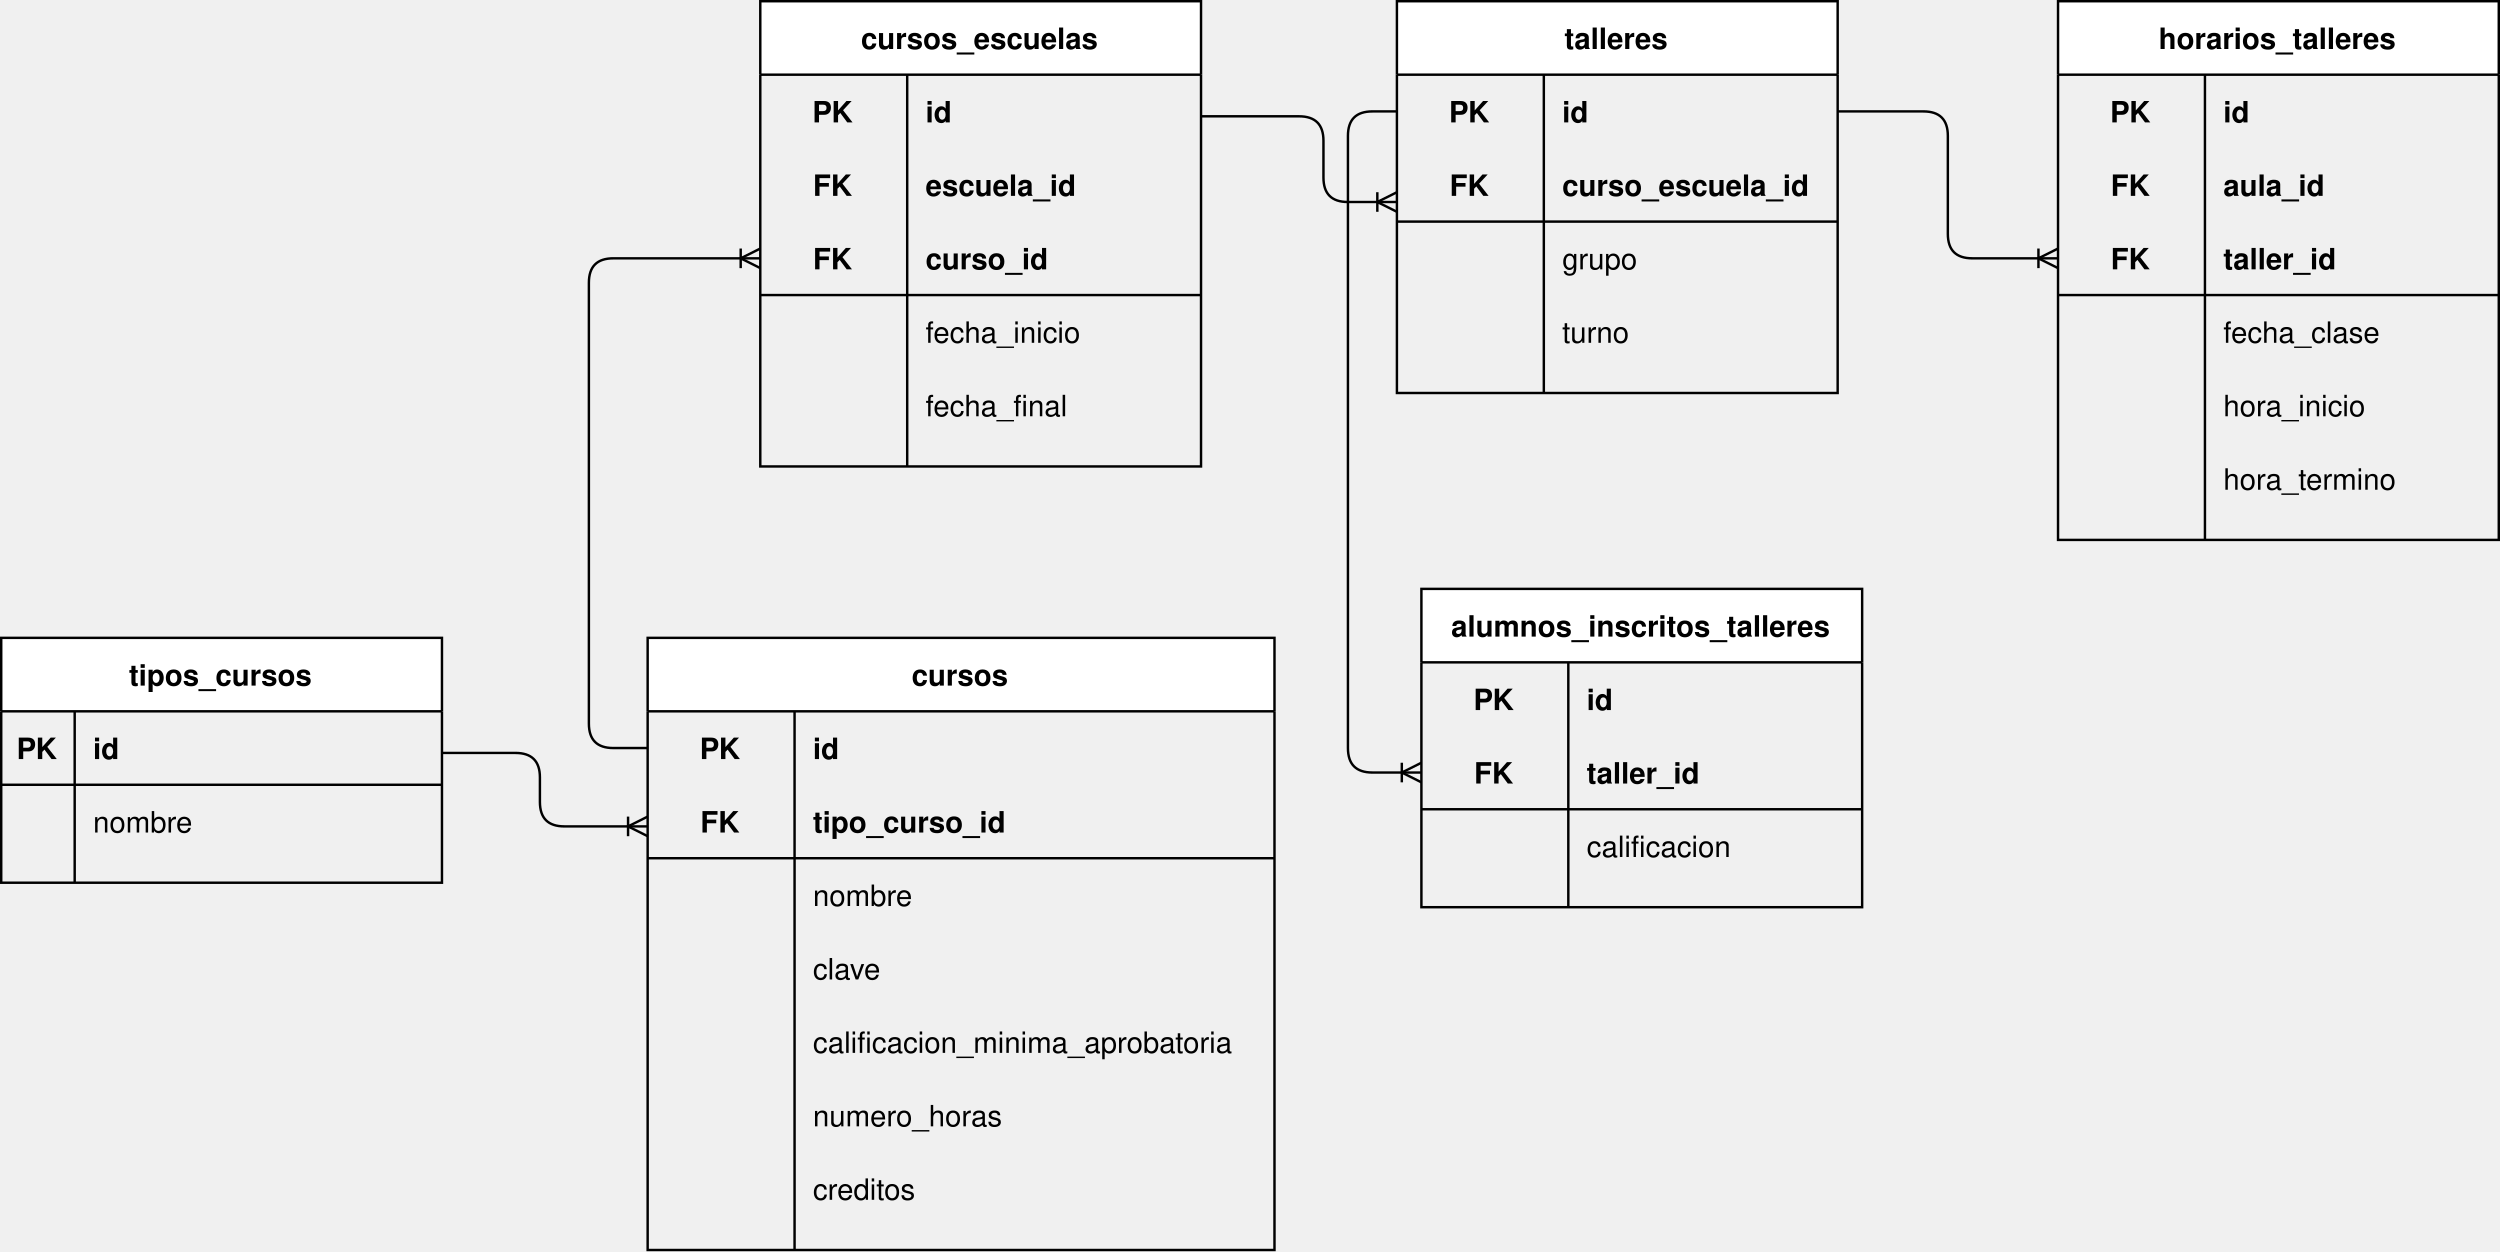
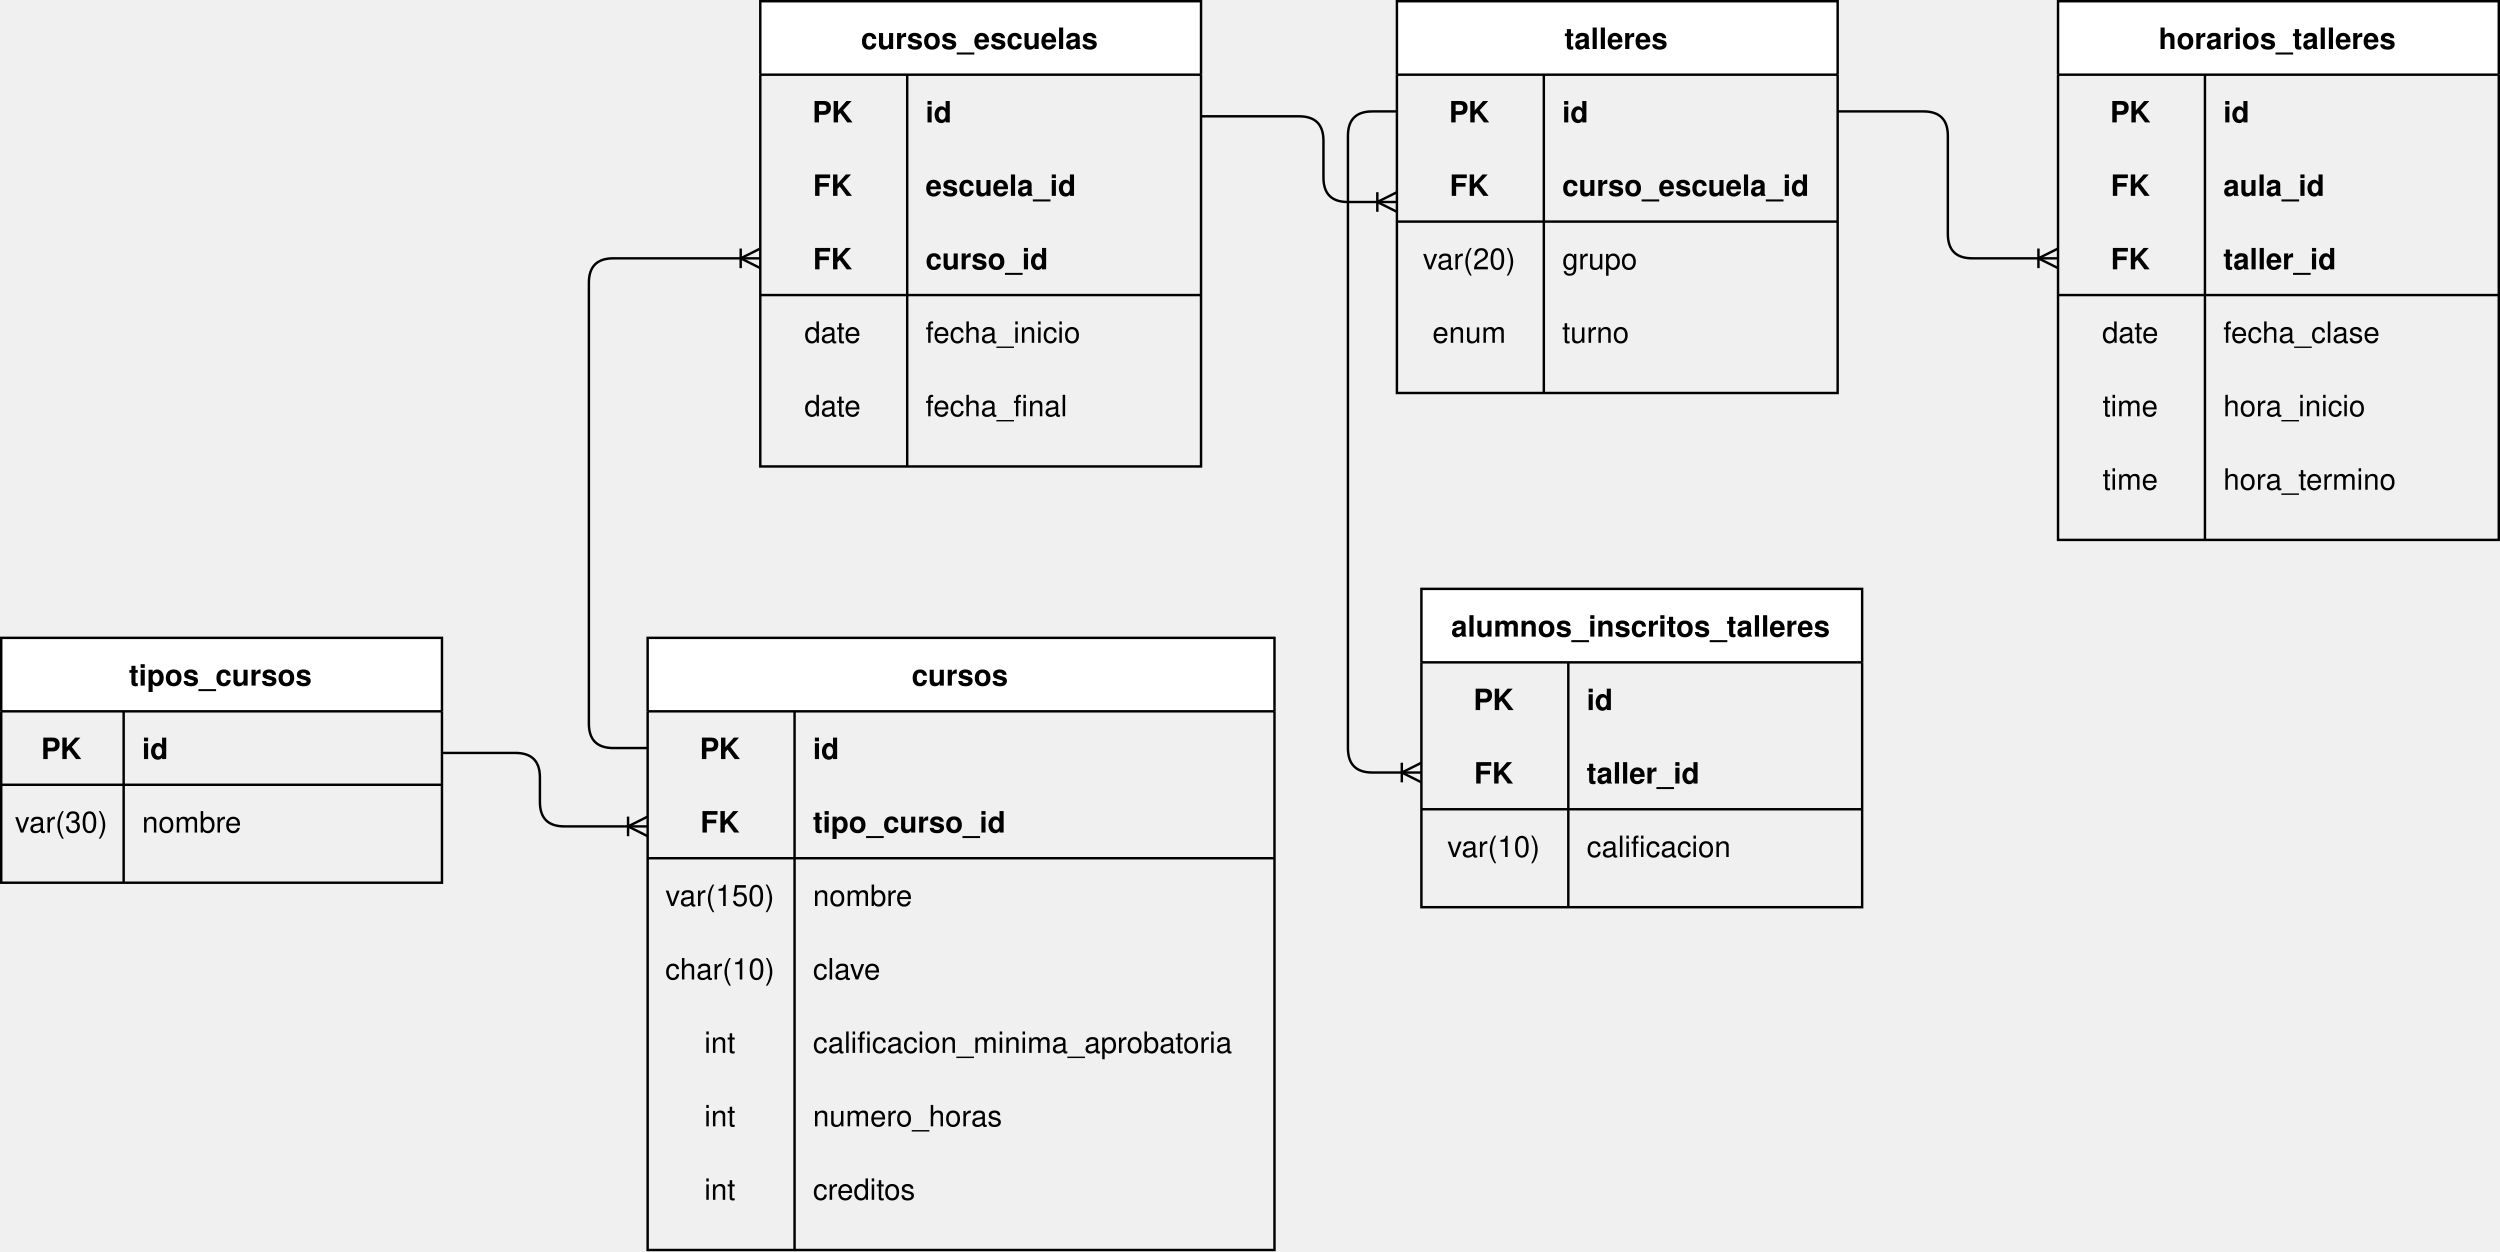
- <svg xmlns="http://www.w3.org/2000/svg" version="1.1" width="1021px" height="511px" viewBox="-0.5 -0.5 1021 511" content="&lt;mxfile&gt;&lt;diagram id=&quot;j73zbafiXjmwO4SRrhUG&quot; name=&quot;Página-1&quot;&gt;7V3Rjps4FP2aeWwVIEB43JlOu9JOpaqttLtPkQecBIngyDgzyX792gEDwWSKJwQbF2k0CsY45p7L4frcS7hzHraHLxjsNl9RBJM7exYd7pxPd7YdzC36nzUc8wYrmM/yljWOo6KtavgR/weLRt5tH0cwO+tIEEpIvDtvDFGawpCctQGM0et5txVKzr91B9ZQaPgRgkRs/TuOyCZvXdh+1f4njNcb/s2WF+R7toB3Ls4k24AIvdaanMc75wEjRPJP28MDTJjxuF3y4z5f2FtODMOUdDrAzY94Acm+ODlqRZQtwz3OUFZMkhz5mdP57thHAp5Z031GACYFQM6MNlCTExCnENMG67SdJGCXxafuecsmTqIncER7wgfiW/er+ACj7zk+rC+F6okOxjbZ4Cs6+I9iMmw3SOJ1Sj+H9GzZN95jmNG5PIGMFD1EexQmeoGYwEOtqbDPF4i2kOAj7VLs9QqoCmddFJuvFfAWb9vUQZ8VjaBwtnU5coUH/VBAcgEeT4DnIiT0JEkMku/U4UG6PqFzbnxmwQij3U+A15AUDTsUM9s9vlADlWaOk+QBJYhhmKKUjUTQrtiZwBU/9hkRgrYcquLUy0FPp+3e0z9qiIfZR/fOpdN9oNtWtU3/WHdMHlCaEUw9h40BKYCvkIHYBqDbGcECMqcjZE4fiPkCYt/+ksPsxFmgwkwajlkDjuZlg6jpVsmJdjZxFMG03c5eZzvXDOvcyq4Lwa50l1q7cvrJ+95nOxDG6fopP9JrGN69heEPlx3cvRUQwSgoqYmVZpTkDUhJPNZ4N2K9Xzgwivl4EnwUdDbyAHxUxhGVUVO0fcZQd07q3dgKOGguGn+KV0sg7PmvAlbb9URgbLcPZOzp7tBEcN4dwssBaytkvVxLjikBa+l7UjcI71YcNf9tAlYJwzfW1PWbRXArBxclDh0padA1tDwltSB2O0oSVY/PI6Wk7guDIShJ1CaY2JdrfUtj2ak7BirYSdQ1dGQnzQOmYEh2ulYA0WM5XTqeFtTkihqFSctpCWMr4CBPXAJMHCTNQZY9IAl54upijCRUep4WJOSJK4UwAS+GcJCErRVwkCtKehMHyXOQOyAHuddqfXpwkNvdykMEQuK9OKQEsIpDetWjdLmN03gLlmCH0TMgCMfADHaSQEFFhHRtCm1ip7tahnOQCOnaG4oe7FR6nhbs5ImUn+63EKPlBmFwOf02KiqSMLkKKhpHSZjmVFSWkg5CRaLuOkoqeldB2M2oSBROQ8zO640qgHHRkHQZ2KA01EEFhdEacr2eXs8btEYpSB6r1lzRz6sxLHpi9xuyTQqfhGn0ByvVppuP3ykMP9FXkB7ZjkNM/uGd6Od/mdk/usXWpwN3cbZx5BspPb1/6hu1o9hmddhpix8nolIwDTu1rldAWQncWh6MYQJI/ALPhm9DpviOb4xIK8xtXjpfqlD++RAZ2uMQFkdV+AoDNctGLLcxEDndI4SBKEjgWOtWEP3lCS/aJ3xpXkJ/96w//ZDPoPLaEoVOjuyLoX1eS7SEWbin4ExFRcw7/HMUPrTF8u118EEPbONP6pCAod89TFVQB++LK4WRlhX5WulDvqgPmZq4lzD8GwGQfSMgFlPSrAdKGrIOfiHmzEZaVrTQKm22ENNmRehkbE2RBAAKqMm/NjlsYMWjPDW11BTdLloSL6GRUlPpe1pQky+KpWYXO0qYXwUxXSuETjFTHZ5BmOna+lQ9tOvS8/SgJVE8XcFwQ+OlNA5jpDs19W5yFcu3KaPfBxW11Bvdbv1mRkZ/0d3KQyzeRJ0up6JVnILEDCaSsLgKJlKeSePpMiWZtDw/lTfxBwkJ59FaRKtNxm3OHeHYGFc24+bajQN7yrA5s8YEbffNeTT7f/DP+l+dYQvEWy0BSQIxnFJrjGuchvm7p9a8HugnmFJrAoaBdCA0ZGotEG/ZI02tBVql1oLfJ7UmYXgFEVEw6dc9UNKQqbXAGP060Eq/Di7p16Yn2CRgUEFQk47dA0ENmWALzJCxA61k7EBULtZ4vzNEv5awtQIKKlWHiYOu4aBBc2nWzAwFu/I9LWjImokLYrLHqSE8JGNtJUTU4YG06UmQcyhvoUu7PBdX6oiOcz5GV2FaUCR59NSzUO01hWc+44sTax5QTKwvpdqaiYE9/bRNUbaM0yzE7Omy5SRe1xBpPH7UVXSw+qGe6cfTWm4X3eNWFe9HmImLhpGq15X76REGWeKKwFR5SMb0KmIiaxxJtWHf2yJPTENK2JYlriJGqmFX7qcJMYmJtTyGMla+lkFACT9NAnYf/DSkgm21vAFJ8cXzPvHI0krDtlreZ1T/wTXd+al/o6vgoy6vKPpNaiB5aUa9BrK8nWgjNnmNIshFwwu6Sk1+Y5wPN6qJ9KzG91jO20WRzQMa/a+XmlpeIMV+Qw3Hk8J0xkOBIBJ2LY+0m770PmoSlwVTqCQBowqNyTbmnUaV++kRLdliaZ6xazgJ06uImZxxVEnqTkyDakyOMXWSlfvpQUyOmIUGe4MLJGXsr2RFN711rQ92GlRhso1571rlfnqwk93y5jXDFXAJBJTw01Q60Ac/DVs/aXd4VHoMEritV+EAH0T4DYAwAZkhbz+SsbmS1dw4Kga056Mhf5DEcq7VBjXhI6e7nQfhI1G+Y9K4Ub+OJGNzJXw0VQj0wkddkxX9gGZIiYCjV4mAI4adJz6i3ruNjXnMRMLoKghp3kHuNvgxk1+WCPD1tjYlAn4jg+43vKBricCimbpvutOFEoFfJ+XpJkaI1LtjsNt8RRFkPf4H&lt;/diagram&gt;&lt;/mxfile&gt;">
+ <svg xmlns="http://www.w3.org/2000/svg" version="1.1" width="1021px" height="511px" viewBox="-0.5 -0.5 1021 511" content="&lt;mxfile&gt;&lt;diagram id=&quot;j73zbafiXjmwO4SRrhUG&quot; name=&quot;Página-1&quot;&gt;7V1Rj5s4EP41K909tAqwkPB4u932pNtKVXvS9Z4iLzgJEsGRcbbJ/fqzAwbCkC3eJdhQpJU2OMYx8w0f428GuHHut4dPFO02n0mI4xt7Fh5unA83tm05M5v/Ey3HvMW/nWUtaxqFeVvZ8C36D+eNsts+CnF61pERErNod94YkCTBATtrQ5SSH+fdViQ+/9UdWmPQ8C1AMWz9JwrZJmtd2POy/U8crTfyly3Pz77ZItk5P5J0g0Lyo9LkPNw495QQln3aHu5xLKwn7ZLt9/HCt8XEKE5Yqx3cbI9nFO/zg+NWJOky2NOUpPkk2VEeOZ/vTnxk6Ek03aUMUZYD5Mx4Azc5Q1GCKW+wTttxjHZpdOqetWyiOHxER7JnciC5dbeKDjj8muEj+nKoHvlgYlMMvuKDf8snI75GcbRO+OeAH634xTuKUz6XR5SyvAe0R26iZ0wZPlSacvt8wmSLGT3yLvm3Xg5V7qyLfPNHCbwl2zZV0Gd5I8qdbV2MXOLBP+SQXIDHA/BchIQfJItQ/JU7PErWJ3TOjS8sGFKy+xvRNWZ5w45EwnYPz9xAhZmjOL4nMREYJiQRIzGyy7+M8Uru+0QYI1sJVX7oxaCnw3bv+B83xP3svXvj8une822r3OZ/ojtl9yRJGeWeI8bAHMAfWIDYBKDbGsEcMqclZE4XiM0BYl/+UsPsxFmoxEwZjlkNjvppQ7jpVvGJdjZRGOKk2c5eaztXDOtey64LYFf+lV67SvrJ+t6lOxREyfox29OrGd69huEP50avOrhzLSD8QVBSHSvDKMnrkZJkrFFB7BnR35zZ75rPHxxGcjwFWvJb27oHWirCidK2Cdk+UWw6NXVubA1UdAuNP4WtEgjHvv1Z3Gq7HgSmQPBNyNjTRaKO4G17CC/HrY2QdXIuOWOJWwvfU7pAeNfiqNtfJm5VMHxtaV29WPjXcnCodJhISb0updUpqQGx61ESFD8+DpSS2q8P+qAkKFEIzS+T/JajZaf2GOhgJyhvmMhOhgdMfp/sBHUQsaq23GEuqwsHNIKiXChZjGlZrWBsDVzkwaXAxEXKXGTZPZKRB1cZwUaw0TDJqPBAI8jIgyuHIEbPI+EiBVtr4CIXSnwTF6lzUYMqezUucqH2Jw5qgDTktjd0HzERvCwHnANWUcBPfJIst1ESbdES7Sh5QozQCI2DoBRQ0BEswUh1Iih1gmqbnegEMnhNGShBFc5nBEF5kPiT/RZTstwQii4n5QbFRgom18FGw6gXM5yNijrTXtgIqrFDZaNXFYxdjY2gohpQcVwvlAcMi4mUy8R6ZaIWZWI4XGMp5PNTekPWJEHxQ9maSf1ZmYbFD+xuw7Zx7pM4Cf8Qpdx88+Erh+Fv8hklR/HFIWLfZSf++V9h9vduvvXhIF1cbBzlRsIP73t1o7KX2Cx3O23J/SAqOdmIQ2t7BhSVwo3lwxTHiEXP+Gz4JmTy3/hCTvQhMbdlaX0hS83Ph0jJngY436vEFwxUryex3NpA7HSZAANxkNCx0i3n+ssTXjRP+NK8QH/3rD//kM2g9NoChVaOPIcBflZktMRpsOfgTNVGwjvm5yi8a4rom+vk/Q7YZj7JRADDeftIVUOd/BwuFgZabzQ3SiWaQ5VorBl9BcO/EADZVwJiMWXROqCkPuvkFzCJNtB6o4VR+bMFzJ/lodNoi40UANBATXPo6CZSU6+lkOrU1FBsdL1oCZ5CA6WmwveMoKY51EvHXQWpYH4dxAS1UBOJyfCYqany6HrMBGXWEDHdtTGv0q8L7zODmqCAusLBhsdMSRRExHR66tzkOpZwU26/CzpquiX0ams4KAQOlY4W7S3dxyIO6nUZHa2iBMXjYCMFi+tgI+0ZNZk205JRy/JUWZO805BJLq1EtsZk3m6lIxxr46pm3ly7tmNHmTZnVpug7b44j3r/d/Oz/m/OtPnwcstQHGOKpxSb4BqnZv72KTavA/rxpxQbwNBXDob6TLH58JI90BSbb1SKzf91UmwKhtcQEfmTjt0BJfWZYvNHo2P7RunY/iUde+yJNgUYdBDUpGd3QFB9Jtp8KGeLu/rtYd5H6xulaPtQwFjT/W4kUraCrTUwUSE+TFT0FirqNbVmzeCSGyf77RCZqPQ/I6jIko+gr2pNe5qMhItUrK2FjFrcpjbdHHIO5TUkalem5gpJ0XHOx2irUQNxUgZSHWvWXl2DljO+OLH6DvnEuhKtrRmM8fmnbULSZZSkARU3nC0nHbuCSO2OpLb6g9UN9UwPWmu4XLSPXXW8UmEGFw4DFbJL9zMjDLLgqmCsSpGK6XXERNYw8mv9vupFnZj6VLMtC64iBipnl+5nCDHBHFsWQ41WyVZBQAs/TVp2F/zUp5htNbw06Xm4T4UsXdAQjoJhafWBbKbTVPdG10FLDS83Aob/RaoiZbFGtSqyuKoYozl5tbLIRc0L2ipO89o4765UJelZtd+xnJfLJOs71Pq/XXFqeOeUeMAajSah6YyHfKAVti2YtOu+9DpqgquDKWJSgFGH1GSP5jVIpfuZES3ZsFhvtEs5BdPriJmcYdRNmk5MvUpNzmgqJ0v3M4OYHJiMRvsRl0yq2F/Lim56UVsX7NSr0GSP5lVtpfuZwU52w8vaRi6EKyCghZ+mCoIu+KnfUkobarVDfS5A6YBmMJQcBDwZIIhRqtvCXangCjbXsqIbRvGA8ZzU56NKLAfqgyza6j5jXsdJTntb98JJUMYTEvmonp2kYnMtnDQVDHTCSW2TFt2ABoPb4XKSWeUCDgxBT5zEPXgbjebOEwWj6yCl2xbS94jvPPlpuYBcextTLjCvZdPnNS9oWy6wqKfx6+50oVzg5wl6vkkJYdXuFO02n0mIRY//AQ==&lt;/diagram&gt;&lt;/mxfile&gt;">
  <defs>
-     <clipPath id="mx-clip-0-290-30-30-0">
-       <rect x="0" y="290" width="30" height="30" />
-     </clipPath>
-     <clipPath id="mx-clip-36-290-144-30-0">
-       <rect x="36" y="290" width="144" height="30" />
-     </clipPath>
-     <clipPath id="mx-clip-36-320-144-30-0">
-       <rect x="36" y="320" width="144" height="30" />
+     <clipPath id="mx-clip-0-290-50-30-0">
+       <rect x="0" y="290" width="50" height="30" />
+     </clipPath>
+     <clipPath id="mx-clip-56-290-124-30-0">
+       <rect x="56" y="290" width="124" height="30" />
+     </clipPath>
+     <clipPath id="mx-clip-0-320-50-30-0">
+       <rect x="0" y="320" width="50" height="30" />
+     </clipPath>
+     <clipPath id="mx-clip-56-320-124-30-0">
+       <rect x="56" y="320" width="124" height="30" />
    </clipPath>
    <clipPath id="mx-clip-264-290-60-30-0">
      <rect x="264" y="290" width="60" height="30" />
    </clipPath>
    <clipPath id="mx-clip-330-290-190-30-0">
      <rect x="330" y="290" width="190" height="30" />
    </clipPath>
    <clipPath id="mx-clip-264-320-60-30-0">
      <rect x="264" y="320" width="60" height="30" />
    </clipPath>
    <clipPath id="mx-clip-330-320-190-30-0">
      <rect x="330" y="320" width="190" height="30" />
    </clipPath>
+     <clipPath id="mx-clip-264-350-60-30-0">
+       <rect x="264" y="350" width="60" height="30" />
+     </clipPath>
    <clipPath id="mx-clip-330-350-190-30-0">
      <rect x="330" y="350" width="190" height="30" />
    </clipPath>
+     <clipPath id="mx-clip-264-380-60-30-0">
+       <rect x="264" y="380" width="60" height="30" />
+     </clipPath>
    <clipPath id="mx-clip-330-380-190-30-0">
      <rect x="330" y="380" width="190" height="30" />
    </clipPath>
+     <clipPath id="mx-clip-264-410-60-30-0">
+       <rect x="264" y="410" width="60" height="30" />
+     </clipPath>
    <clipPath id="mx-clip-330-410-190-30-0">
      <rect x="330" y="410" width="190" height="30" />
    </clipPath>
+     <clipPath id="mx-clip-264-440-60-30-0">
+       <rect x="264" y="440" width="60" height="30" />
+     </clipPath>
    <clipPath id="mx-clip-330-440-190-30-0">
      <rect x="330" y="440" width="190" height="30" />
    </clipPath>
+     <clipPath id="mx-clip-264-470-60-30-0">
+       <rect x="264" y="470" width="60" height="30" />
+     </clipPath>
    <clipPath id="mx-clip-330-470-190-30-0">
      <rect x="330" y="470" width="190" height="30" />
    </clipPath>
    <clipPath id="mx-clip-310-30-60-30-0">
      <rect x="310" y="30" width="60" height="30" />
    </clipPath>
    <clipPath id="mx-clip-376-30-114-30-0">
      <rect x="376" y="30" width="114" height="30" />
    </clipPath>
    <clipPath id="mx-clip-310-60-60-30-0">
      <rect x="310" y="60" width="60" height="30" />
    </clipPath>
    <clipPath id="mx-clip-376-60-114-30-0">
      <rect x="376" y="60" width="114" height="30" />
    </clipPath>
    <clipPath id="mx-clip-310-90-60-30-0">
      <rect x="310" y="90" width="60" height="30" />
    </clipPath>
    <clipPath id="mx-clip-376-90-114-30-0">
      <rect x="376" y="90" width="114" height="30" />
    </clipPath>
+     <clipPath id="mx-clip-310-120-60-30-0">
+       <rect x="310" y="120" width="60" height="30" />
+     </clipPath>
    <clipPath id="mx-clip-376-120-114-30-0">
      <rect x="376" y="120" width="114" height="30" />
    </clipPath>
+     <clipPath id="mx-clip-310-150-60-30-0">
+       <rect x="310" y="150" width="60" height="30" />
+     </clipPath>
    <clipPath id="mx-clip-376-150-114-30-0">
      <rect x="376" y="150" width="114" height="30" />
    </clipPath>
    <clipPath id="mx-clip-570-30-60-30-0">
      <rect x="570" y="30" width="60" height="30" />
    </clipPath>
    <clipPath id="mx-clip-636-30-114-30-0">
      <rect x="636" y="30" width="114" height="30" />
    </clipPath>
    <clipPath id="mx-clip-570-60-60-30-0">
      <rect x="570" y="60" width="60" height="30" />
    </clipPath>
    <clipPath id="mx-clip-636-60-114-30-0">
      <rect x="636" y="60" width="114" height="30" />
    </clipPath>
+     <clipPath id="mx-clip-570-90-60-30-0">
+       <rect x="570" y="90" width="60" height="30" />
+     </clipPath>
    <clipPath id="mx-clip-636-90-114-30-0">
      <rect x="636" y="90" width="114" height="30" />
    </clipPath>
+     <clipPath id="mx-clip-570-120-60-30-0">
+       <rect x="570" y="120" width="60" height="30" />
+     </clipPath>
    <clipPath id="mx-clip-636-120-114-30-0">
      <rect x="636" y="120" width="114" height="30" />
    </clipPath>
    <clipPath id="mx-clip-580-270-60-30-0">
      <rect x="580" y="270" width="60" height="30" />
    </clipPath>
    <clipPath id="mx-clip-646-270-114-30-0">
      <rect x="646" y="270" width="114" height="30" />
    </clipPath>
    <clipPath id="mx-clip-580-300-60-30-0">
      <rect x="580" y="300" width="60" height="30" />
    </clipPath>
    <clipPath id="mx-clip-646-300-114-30-0">
      <rect x="646" y="300" width="114" height="30" />
    </clipPath>
+     <clipPath id="mx-clip-580-330-60-30-0">
+       <rect x="580" y="330" width="60" height="30" />
+     </clipPath>
    <clipPath id="mx-clip-646-330-114-30-0">
      <rect x="646" y="330" width="114" height="30" />
    </clipPath>
    <clipPath id="mx-clip-840-30-60-30-0">
      <rect x="840" y="30" width="60" height="30" />
    </clipPath>
    <clipPath id="mx-clip-906-30-114-30-0">
      <rect x="906" y="30" width="114" height="30" />
    </clipPath>
    <clipPath id="mx-clip-840-60-60-30-0">
      <rect x="840" y="60" width="60" height="30" />
    </clipPath>
    <clipPath id="mx-clip-906-60-114-30-0">
      <rect x="906" y="60" width="114" height="30" />
    </clipPath>
    <clipPath id="mx-clip-840-90-60-30-0">
      <rect x="840" y="90" width="60" height="30" />
    </clipPath>
    <clipPath id="mx-clip-906-90-114-30-0">
      <rect x="906" y="90" width="114" height="30" />
    </clipPath>
+     <clipPath id="mx-clip-840-120-60-30-0">
+       <rect x="840" y="120" width="60" height="30" />
+     </clipPath>
    <clipPath id="mx-clip-906-120-114-30-0">
      <rect x="906" y="120" width="114" height="30" />
    </clipPath>
+     <clipPath id="mx-clip-840-150-60-30-0">
+       <rect x="840" y="150" width="60" height="30" />
+     </clipPath>
    <clipPath id="mx-clip-906-150-114-30-0">
      <rect x="906" y="150" width="114" height="30" />
+     </clipPath>
+     <clipPath id="mx-clip-840-180-60-30-0">
+       <rect x="840" y="180" width="60" height="30" />
    </clipPath>
    <clipPath id="mx-clip-906-180-114-30-0">
      <rect x="906" y="180" width="114" height="30" />
    </clipPath>
  </defs>
  <g>
    <path d="M 0 290 L 0 260 L 180 260 L 180 290" fill="#ffffff" stroke="#000000" stroke-miterlimit="10" pointer-events="all" />
    <path d="M 0 290 L 0 360 L 180 360 L 180 290" fill="none" stroke="#000000" stroke-miterlimit="10" pointer-events="none" />
    <path d="M 0 290 L 180 290" fill="none" stroke="#000000" stroke-miterlimit="10" pointer-events="none" />
-     <path d="M 30 290 L 30 360" fill="none" stroke="#000000" stroke-miterlimit="10" pointer-events="none" />
+     <path d="M 50 290 L 50 360" fill="none" stroke="#000000" stroke-miterlimit="10" pointer-events="none" />
    <g fill="#000000" font-family="Helvetica" font-weight="bold" pointer-events="none" text-anchor="middle" font-size="12px">
      <text x="89.5" y="279.5">tipos_cursos</text>
    </g>
    <path d="M 0 290 M 180 290 M 180 320 L 0 320" fill="none" stroke="#000000" stroke-miterlimit="10" pointer-events="none" />
-     <path d="M 0 290 M 30 290 M 30 320 M 0 320" fill="none" stroke="#000000" stroke-miterlimit="10" pointer-events="none" />
-     <g fill="#000000" font-family="Helvetica" font-weight="bold" pointer-events="none" clip-path="url(#mx-clip-0-290-30-30-0)" text-anchor="middle" font-size="12px">
-       <text x="14.5" y="309.5">PK</text>
-     </g>
-     <path d="M 30 290 M 180 290 M 180 320 M 30 320" fill="none" stroke="#000000" stroke-miterlimit="10" pointer-events="none" />
-     <g fill="#000000" font-family="Helvetica" font-weight="bold" text-decoration="underline" pointer-events="none" clip-path="url(#mx-clip-36-290-144-30-0)" font-size="12px">
-       <text x="37.5" y="309.5">id</text>
+     <path d="M 0 290 M 50 290 M 50 320 M 0 320" fill="none" stroke="#000000" stroke-miterlimit="10" pointer-events="none" />
+     <g fill="#000000" font-family="Helvetica" font-weight="bold" pointer-events="none" clip-path="url(#mx-clip-0-290-50-30-0)" text-anchor="middle" font-size="12px">
+       <text x="24.5" y="309.5">PK</text>
+     </g>
+     <path d="M 50 290 M 180 290 M 180 320 M 50 320" fill="none" stroke="#000000" stroke-miterlimit="10" pointer-events="none" />
+     <g fill="#000000" font-family="Helvetica" font-weight="bold" text-decoration="underline" pointer-events="none" clip-path="url(#mx-clip-56-290-124-30-0)" font-size="12px">
+       <text x="57.5" y="309.5">id</text>
    </g>
    <path d="M 0 320 M 180 320 M 180 350 M 0 350" fill="none" stroke="#000000" stroke-miterlimit="10" pointer-events="none" />
-     <path d="M 0 320 M 30 320 M 30 350 M 0 350" fill="none" stroke="#000000" stroke-miterlimit="10" pointer-events="none" />
-     <path d="M 30 320 M 180 320 M 180 350 M 30 350" fill="none" stroke="#000000" stroke-miterlimit="10" pointer-events="none" />
-     <g fill="#000000" font-family="Helvetica" pointer-events="none" clip-path="url(#mx-clip-36-320-144-30-0)" font-size="12px">
-       <text x="37.5" y="339.5">nombre</text>
+     <path d="M 0 320 M 50 320 M 50 350 M 0 350" fill="none" stroke="#000000" stroke-miterlimit="10" pointer-events="none" />
+     <g fill="#000000" font-family="Helvetica" pointer-events="none" clip-path="url(#mx-clip-0-320-50-30-0)" text-anchor="middle" font-size="12px">
+       <text x="24.5" y="339.5">var(30)</text>
+     </g>
+     <path d="M 50 320 M 180 320 M 180 350 M 50 350" fill="none" stroke="#000000" stroke-miterlimit="10" pointer-events="none" />
+     <g fill="#000000" font-family="Helvetica" pointer-events="none" clip-path="url(#mx-clip-56-320-124-30-0)" font-size="12px">
+       <text x="57.5" y="339.5">nombre</text>
    </g>
    <path d="M 264 290 L 264 260 L 520 260 L 520 290" fill="#ffffff" stroke="#000000" stroke-miterlimit="10" pointer-events="none" />
    <path d="M 264 290 L 264 510 L 520 510 L 520 290" fill="none" stroke="#000000" stroke-miterlimit="10" pointer-events="none" />
    <path d="M 264 290 L 520 290" fill="none" stroke="#000000" stroke-miterlimit="10" pointer-events="none" />
    <path d="M 324 290 L 324 510" fill="none" stroke="#000000" stroke-miterlimit="10" pointer-events="none" />
    <g fill="#000000" font-family="Helvetica" font-weight="bold" pointer-events="none" text-anchor="middle" font-size="12px">
      <text x="391.5" y="279.5">cursos</text>
    </g>
    <path d="M 264 290 M 520 290 M 520 320 M 264 320" fill="none" stroke="#000000" stroke-miterlimit="10" pointer-events="none" />
    <path d="M 264 290 M 324 290 M 324 320 M 264 320" fill="none" stroke="#000000" stroke-miterlimit="10" pointer-events="none" />
    <g fill="#000000" font-family="Helvetica" font-weight="bold" pointer-events="none" clip-path="url(#mx-clip-264-290-60-30-0)" text-anchor="middle" font-size="12px">
      <text x="293.5" y="309.5">PK</text>
    </g>
    <path d="M 324 290 M 520 290 M 520 320 M 324 320" fill="none" stroke="#000000" stroke-miterlimit="10" pointer-events="none" />
    <g fill="#000000" font-family="Helvetica" font-weight="bold" text-decoration="underline" pointer-events="none" clip-path="url(#mx-clip-330-290-190-30-0)" font-size="12px">
      <text x="331.5" y="309.5">id</text>
    </g>
    <path d="M 264 320 M 520 320 M 520 350 L 264 350" fill="none" stroke="#000000" stroke-miterlimit="10" pointer-events="none" />
    <path d="M 264 320 M 324 320 M 324 350 M 264 350" fill="none" stroke="#000000" stroke-miterlimit="10" pointer-events="none" />
    <g fill="#000000" font-family="Helvetica" font-weight="bold" pointer-events="none" clip-path="url(#mx-clip-264-320-60-30-0)" text-anchor="middle" font-size="12px">
      <text x="293.5" y="339.5">FK</text>
    </g>
    <path d="M 324 320 M 520 320 M 520 350 M 324 350" fill="none" stroke="#000000" stroke-miterlimit="10" pointer-events="none" />
    <g fill="#000000" font-family="Helvetica" font-weight="bold" text-decoration="underline" pointer-events="none" clip-path="url(#mx-clip-330-320-190-30-0)" font-size="12px">
      <text x="331.5" y="339.5">tipo_curso_id</text>
    </g>
    <path d="M 264 350 M 520 350 M 520 380 M 264 380" fill="none" stroke="#000000" stroke-miterlimit="10" pointer-events="none" />
    <path d="M 264 350 M 324 350 M 324 380 M 264 380" fill="none" stroke="#000000" stroke-miterlimit="10" pointer-events="none" />
+     <g fill="#000000" font-family="Helvetica" pointer-events="none" clip-path="url(#mx-clip-264-350-60-30-0)" text-anchor="middle" font-size="12px">
+       <text x="293.5" y="369.5">var(150)</text>
+     </g>
    <path d="M 324 350 M 520 350 M 520 380 M 324 380" fill="none" stroke="#000000" stroke-miterlimit="10" pointer-events="none" />
    <g fill="#000000" font-family="Helvetica" pointer-events="none" clip-path="url(#mx-clip-330-350-190-30-0)" font-size="12px">
      <text x="331.5" y="369.5">nombre</text>
    </g>
    <path d="M 264 380 M 520 380 M 520 410 M 264 410" fill="none" stroke="#000000" stroke-miterlimit="10" pointer-events="none" />
    <path d="M 264 380 M 324 380 M 324 410 M 264 410" fill="none" stroke="#000000" stroke-miterlimit="10" pointer-events="none" />
+     <g fill="#000000" font-family="Helvetica" pointer-events="none" clip-path="url(#mx-clip-264-380-60-30-0)" text-anchor="middle" font-size="12px">
+       <text x="293.5" y="399.5">char(10)</text>
+     </g>
    <path d="M 324 380 M 520 380 M 520 410 M 324 410" fill="none" stroke="#000000" stroke-miterlimit="10" pointer-events="none" />
    <g fill="#000000" font-family="Helvetica" pointer-events="none" clip-path="url(#mx-clip-330-380-190-30-0)" font-size="12px">
      <text x="331.5" y="399.5">clave</text>
    </g>
    <path d="M 264 410 M 520 410 M 520 440 M 264 440" fill="none" stroke="#000000" stroke-miterlimit="10" pointer-events="none" />
    <path d="M 264 410 M 324 410 M 324 440 M 264 440" fill="none" stroke="#000000" stroke-miterlimit="10" pointer-events="none" />
+     <g fill="#000000" font-family="Helvetica" pointer-events="none" clip-path="url(#mx-clip-264-410-60-30-0)" text-anchor="middle" font-size="12px">
+       <text x="293.5" y="429.5">int</text>
+     </g>
    <path d="M 324 410 M 520 410 M 520 440 M 324 440" fill="none" stroke="#000000" stroke-miterlimit="10" pointer-events="none" />
    <g fill="#000000" font-family="Helvetica" pointer-events="none" clip-path="url(#mx-clip-330-410-190-30-0)" font-size="12px">
      <text x="331.5" y="429.5">calificacion_minima_aprobatoria</text>
    </g>
    <path d="M 264 440 M 520 440 M 520 470 M 264 470" fill="none" stroke="#000000" stroke-miterlimit="10" pointer-events="none" />
    <path d="M 264 440 M 324 440 M 324 470 M 264 470" fill="none" stroke="#000000" stroke-miterlimit="10" pointer-events="none" />
+     <g fill="#000000" font-family="Helvetica" pointer-events="none" clip-path="url(#mx-clip-264-440-60-30-0)" text-anchor="middle" font-size="12px">
+       <text x="293.5" y="459.5">int</text>
+     </g>
    <path d="M 324 440 M 520 440 M 520 470 M 324 470" fill="none" stroke="#000000" stroke-miterlimit="10" pointer-events="none" />
    <g fill="#000000" font-family="Helvetica" pointer-events="none" clip-path="url(#mx-clip-330-440-190-30-0)" font-size="12px">
      <text x="331.5" y="459.5">numero_horas</text>
    </g>
    <path d="M 264 470 M 520 470 M 520 500 M 264 500" fill="none" stroke="#000000" stroke-miterlimit="10" pointer-events="none" />
    <path d="M 264 470 M 324 470 M 324 500 M 264 500" fill="none" stroke="#000000" stroke-miterlimit="10" pointer-events="none" />
+     <g fill="#000000" font-family="Helvetica" pointer-events="none" clip-path="url(#mx-clip-264-470-60-30-0)" text-anchor="middle" font-size="12px">
+       <text x="293.5" y="489.5">int</text>
+     </g>
    <path d="M 324 470 M 520 470 M 520 500 M 324 500" fill="none" stroke="#000000" stroke-miterlimit="10" pointer-events="none" />
    <g fill="#000000" font-family="Helvetica" pointer-events="none" clip-path="url(#mx-clip-330-470-190-30-0)" font-size="12px">
      <text x="331.5" y="489.5">creditos</text>
    </g>
    <path d="M 180 307 L 210 307 Q 220 307 220 317 L 220 327 Q 220 337 230 337 L 264 337" fill="none" stroke="#000000" stroke-miterlimit="10" pointer-events="none" />
    <path d="M 256 341 L 256 333 M 264 333 L 256 337 L 264 341" fill="none" stroke="#000000" stroke-miterlimit="10" pointer-events="none" />
    <path d="M 310 30 L 310 0 L 490 0 L 490 30" fill="#ffffff" stroke="#000000" stroke-miterlimit="10" pointer-events="none" />
    <path d="M 310 30 L 310 190 L 490 190 L 490 30" fill="none" stroke="#000000" stroke-miterlimit="10" pointer-events="none" />
    <path d="M 310 30 L 490 30" fill="none" stroke="#000000" stroke-miterlimit="10" pointer-events="none" />
    <path d="M 370 30 L 370 190" fill="none" stroke="#000000" stroke-miterlimit="10" pointer-events="none" />
    <g fill="#000000" font-family="Helvetica" font-weight="bold" pointer-events="none" text-anchor="middle" font-size="12px">
      <text x="399.5" y="19.5">cursos_escuelas</text>
    </g>
    <path d="M 310 30 M 490 30 M 490 60 M 310 60" fill="none" stroke="#000000" stroke-miterlimit="10" pointer-events="none" />
    <path d="M 310 30 M 370 30 M 370 60 M 310 60" fill="none" stroke="#000000" stroke-miterlimit="10" pointer-events="none" />
    <g fill="#000000" font-family="Helvetica" font-weight="bold" pointer-events="none" clip-path="url(#mx-clip-310-30-60-30-0)" text-anchor="middle" font-size="12px">
      <text x="339.5" y="49.5">PK</text>
    </g>
    <path d="M 370 30 M 490 30 M 490 60 M 370 60" fill="none" stroke="#000000" stroke-miterlimit="10" pointer-events="none" />
    <g fill="#000000" font-family="Helvetica" font-weight="bold" text-decoration="underline" pointer-events="none" clip-path="url(#mx-clip-376-30-114-30-0)" font-size="12px">
      <text x="377.5" y="49.5">id</text>
    </g>
    <path d="M 310 60 M 490 60 M 490 90 M 310 90" fill="none" stroke="#000000" stroke-miterlimit="10" pointer-events="none" />
    <path d="M 310 60 M 370 60 M 370 90 M 310 90" fill="none" stroke="#000000" stroke-miterlimit="10" pointer-events="none" />
    <g fill="#000000" font-family="Helvetica" font-weight="bold" pointer-events="none" clip-path="url(#mx-clip-310-60-60-30-0)" text-anchor="middle" font-size="12px">
      <text x="339.5" y="79.5">FK</text>
    </g>
    <path d="M 370 60 M 490 60 M 490 90 M 370 90" fill="none" stroke="#000000" stroke-miterlimit="10" pointer-events="none" />
    <g fill="#000000" font-family="Helvetica" font-weight="bold" text-decoration="underline" pointer-events="none" clip-path="url(#mx-clip-376-60-114-30-0)" font-size="12px">
      <text x="377.5" y="79.5">escuela_id</text>
    </g>
    <path d="M 310 90 M 490 90 M 490 120 L 310 120" fill="none" stroke="#000000" stroke-miterlimit="10" pointer-events="none" />
    <path d="M 310 90 M 370 90 M 370 120 M 310 120" fill="none" stroke="#000000" stroke-miterlimit="10" pointer-events="none" />
    <g fill="#000000" font-family="Helvetica" font-weight="bold" pointer-events="none" clip-path="url(#mx-clip-310-90-60-30-0)" text-anchor="middle" font-size="12px">
      <text x="339.5" y="109.5">FK</text>
    </g>
    <path d="M 370 90 M 490 90 M 490 120 M 370 120" fill="none" stroke="#000000" stroke-miterlimit="10" pointer-events="none" />
    <g fill="#000000" font-family="Helvetica" font-weight="bold" text-decoration="underline" pointer-events="none" clip-path="url(#mx-clip-376-90-114-30-0)" font-size="12px">
      <text x="377.5" y="109.5">curso_id</text>
    </g>
    <path d="M 310 120 M 490 120 M 490 150 M 310 150" fill="none" stroke="#000000" stroke-miterlimit="10" pointer-events="none" />
    <path d="M 310 120 M 370 120 M 370 150 M 310 150" fill="none" stroke="#000000" stroke-miterlimit="10" pointer-events="none" />
+     <g fill="#000000" font-family="Helvetica" pointer-events="none" clip-path="url(#mx-clip-310-120-60-30-0)" text-anchor="middle" font-size="12px">
+       <text x="339.5" y="139.5">date</text>
+     </g>
    <path d="M 370 120 M 490 120 M 490 150 M 370 150" fill="none" stroke="#000000" stroke-miterlimit="10" pointer-events="none" />
    <g fill="#000000" font-family="Helvetica" pointer-events="none" clip-path="url(#mx-clip-376-120-114-30-0)" font-size="12px">
      <text x="377.5" y="139.5">fecha_inicio</text>
    </g>
    <path d="M 310 150 M 490 150 M 490 180 M 310 180" fill="none" stroke="#000000" stroke-miterlimit="10" pointer-events="none" />
    <path d="M 310 150 M 370 150 M 370 180 M 310 180" fill="none" stroke="#000000" stroke-miterlimit="10" pointer-events="none" />
+     <g fill="#000000" font-family="Helvetica" pointer-events="none" clip-path="url(#mx-clip-310-150-60-30-0)" text-anchor="middle" font-size="12px">
+       <text x="339.5" y="169.5">date</text>
+     </g>
    <path d="M 370 150 M 490 150 M 490 180 M 370 180" fill="none" stroke="#000000" stroke-miterlimit="10" pointer-events="none" />
    <g fill="#000000" font-family="Helvetica" pointer-events="none" clip-path="url(#mx-clip-376-150-114-30-0)" font-size="12px">
      <text x="377.5" y="169.5">fecha_final</text>
    </g>
    <path d="M 264 305 L 250 305 Q 240 305 240 295 L 240 115 Q 240 105 250 105 L 310 105" fill="none" stroke="#000000" stroke-miterlimit="10" pointer-events="none" />
    <path d="M 302 109 L 302 101 M 310 101 L 302 105 L 310 109" fill="none" stroke="#000000" stroke-miterlimit="10" pointer-events="none" />
    <path d="M 570 30 L 570 0 L 750 0 L 750 30" fill="#ffffff" stroke="#000000" stroke-miterlimit="10" pointer-events="none" />
    <path d="M 570 30 L 570 160 L 750 160 L 750 30" fill="none" stroke="#000000" stroke-miterlimit="10" pointer-events="none" />
    <path d="M 570 30 L 750 30" fill="none" stroke="#000000" stroke-miterlimit="10" pointer-events="none" />
    <path d="M 630 30 L 630 160" fill="none" stroke="#000000" stroke-miterlimit="10" pointer-events="none" />
    <g fill="#000000" font-family="Helvetica" font-weight="bold" pointer-events="none" text-anchor="middle" font-size="12px">
      <text x="659.5" y="19.5">talleres</text>
    </g>
    <path d="M 570 30 M 750 30 M 750 60 M 570 60" fill="none" stroke="#000000" stroke-miterlimit="10" pointer-events="none" />
    <path d="M 570 30 M 630 30 M 630 60 M 570 60" fill="none" stroke="#000000" stroke-miterlimit="10" pointer-events="none" />
    <g fill="#000000" font-family="Helvetica" font-weight="bold" pointer-events="none" clip-path="url(#mx-clip-570-30-60-30-0)" text-anchor="middle" font-size="12px">
      <text x="599.5" y="49.5">PK</text>
    </g>
    <path d="M 630 30 M 750 30 M 750 60 M 630 60" fill="none" stroke="#000000" stroke-miterlimit="10" pointer-events="none" />
    <g fill="#000000" font-family="Helvetica" font-weight="bold" text-decoration="underline" pointer-events="none" clip-path="url(#mx-clip-636-30-114-30-0)" font-size="12px">
      <text x="637.5" y="49.5">id</text>
    </g>
    <path d="M 570 60 M 750 60 M 750 90 L 570 90" fill="none" stroke="#000000" stroke-miterlimit="10" pointer-events="none" />
    <path d="M 570 60 M 630 60 M 630 90 M 570 90" fill="none" stroke="#000000" stroke-miterlimit="10" pointer-events="none" />
    <g fill="#000000" font-family="Helvetica" font-weight="bold" pointer-events="none" clip-path="url(#mx-clip-570-60-60-30-0)" text-anchor="middle" font-size="12px">
      <text x="599.5" y="79.5">FK</text>
    </g>
    <path d="M 630 60 M 750 60 M 750 90 M 630 90" fill="none" stroke="#000000" stroke-miterlimit="10" pointer-events="none" />
    <g fill="#000000" font-family="Helvetica" font-weight="bold" text-decoration="underline" pointer-events="none" clip-path="url(#mx-clip-636-60-114-30-0)" font-size="12px">
      <text x="637.5" y="79.5">curso_escuela_id</text>
    </g>
    <path d="M 570 90 M 750 90 M 750 120 M 570 120" fill="none" stroke="#000000" stroke-miterlimit="10" pointer-events="none" />
    <path d="M 570 90 M 630 90 M 630 120 M 570 120" fill="none" stroke="#000000" stroke-miterlimit="10" pointer-events="none" />
+     <g fill="#000000" font-family="Helvetica" pointer-events="none" clip-path="url(#mx-clip-570-90-60-30-0)" text-anchor="middle" font-size="12px">
+       <text x="599.5" y="109.5">var(20)</text>
+     </g>
    <path d="M 630 90 M 750 90 M 750 120 M 630 120" fill="none" stroke="#000000" stroke-miterlimit="10" pointer-events="none" />
    <g fill="#000000" font-family="Helvetica" pointer-events="none" clip-path="url(#mx-clip-636-90-114-30-0)" font-size="12px">
      <text x="637.5" y="109.5">grupo</text>
    </g>
    <path d="M 570 120 M 750 120 M 750 150 M 570 150" fill="none" stroke="#000000" stroke-miterlimit="10" pointer-events="none" />
    <path d="M 570 120 M 630 120 M 630 150 M 570 150" fill="none" stroke="#000000" stroke-miterlimit="10" pointer-events="none" />
+     <g fill="#000000" font-family="Helvetica" pointer-events="none" clip-path="url(#mx-clip-570-120-60-30-0)" text-anchor="middle" font-size="12px">
+       <text x="599.5" y="139.5">enum</text>
+     </g>
    <path d="M 630 120 M 750 120 M 750 150 M 630 150" fill="none" stroke="#000000" stroke-miterlimit="10" pointer-events="none" />
    <g fill="#000000" font-family="Helvetica" pointer-events="none" clip-path="url(#mx-clip-636-120-114-30-0)" font-size="12px">
      <text x="637.5" y="139.5">turno</text>
    </g>
    <path d="M 490 47 L 530 47 Q 540 47 540 57 L 540 72 Q 540 82 550 82 L 570 82" fill="none" stroke="#000000" stroke-miterlimit="10" pointer-events="none" />
    <path d="M 562 86 L 562 78 M 570 78 L 562 82 L 570 86" fill="none" stroke="#000000" stroke-miterlimit="10" pointer-events="none" />
    <path d="M 580 270 L 580 240 L 760 240 L 760 270" fill="#ffffff" stroke="#000000" stroke-miterlimit="10" pointer-events="none" />
    <path d="M 580 270 L 580 370 L 760 370 L 760 270" fill="none" stroke="#000000" stroke-miterlimit="10" pointer-events="none" />
    <path d="M 580 270 L 760 270" fill="none" stroke="#000000" stroke-miterlimit="10" pointer-events="none" />
    <path d="M 640 270 L 640 370" fill="none" stroke="#000000" stroke-miterlimit="10" pointer-events="none" />
    <g fill="#000000" font-family="Helvetica" font-weight="bold" pointer-events="none" text-anchor="middle" font-size="12px">
      <text x="669.5" y="259.5">alumnos_inscritos_talleres</text>
    </g>
    <path d="M 580 270 M 760 270 M 760 300 M 580 300" fill="none" stroke="#000000" stroke-miterlimit="10" pointer-events="none" />
    <path d="M 580 270 M 640 270 M 640 300 M 580 300" fill="none" stroke="#000000" stroke-miterlimit="10" pointer-events="none" />
    <g fill="#000000" font-family="Helvetica" font-weight="bold" pointer-events="none" clip-path="url(#mx-clip-580-270-60-30-0)" text-anchor="middle" font-size="12px">
      <text x="609.5" y="289.5">PK</text>
    </g>
    <path d="M 640 270 M 760 270 M 760 300 M 640 300" fill="none" stroke="#000000" stroke-miterlimit="10" pointer-events="none" />
    <g fill="#000000" font-family="Helvetica" font-weight="bold" text-decoration="underline" pointer-events="none" clip-path="url(#mx-clip-646-270-114-30-0)" font-size="12px">
      <text x="647.5" y="289.5">id</text>
    </g>
    <path d="M 580 300 M 760 300 M 760 330 L 580 330" fill="none" stroke="#000000" stroke-miterlimit="10" pointer-events="none" />
    <path d="M 580 300 M 640 300 M 640 330 M 580 330" fill="none" stroke="#000000" stroke-miterlimit="10" pointer-events="none" />
    <g fill="#000000" font-family="Helvetica" font-weight="bold" pointer-events="none" clip-path="url(#mx-clip-580-300-60-30-0)" text-anchor="middle" font-size="12px">
      <text x="609.5" y="319.5">FK</text>
    </g>
    <path d="M 640 300 M 760 300 M 760 330 M 640 330" fill="none" stroke="#000000" stroke-miterlimit="10" pointer-events="none" />
    <g fill="#000000" font-family="Helvetica" font-weight="bold" text-decoration="underline" pointer-events="none" clip-path="url(#mx-clip-646-300-114-30-0)" font-size="12px">
      <text x="647.5" y="319.5">taller_id</text>
    </g>
    <path d="M 580 330 M 760 330 M 760 360 M 580 360" fill="none" stroke="#000000" stroke-miterlimit="10" pointer-events="none" />
    <path d="M 580 330 M 640 330 M 640 360 M 580 360" fill="none" stroke="#000000" stroke-miterlimit="10" pointer-events="none" />
+     <g fill="#000000" font-family="Helvetica" pointer-events="none" clip-path="url(#mx-clip-580-330-60-30-0)" text-anchor="middle" font-size="12px">
+       <text x="609.5" y="349.5">var(10)</text>
+     </g>
    <path d="M 640 330 M 760 330 M 760 360 M 640 360" fill="none" stroke="#000000" stroke-miterlimit="10" pointer-events="none" />
    <g fill="#000000" font-family="Helvetica" pointer-events="none" clip-path="url(#mx-clip-646-330-114-30-0)" font-size="12px">
      <text x="647.5" y="349.5">calificacion</text>
    </g>
    <path d="M 570 45 L 560 45 Q 550 45 550 55 L 550 305 Q 550 315 560 315 L 580 315" fill="none" stroke="#000000" stroke-miterlimit="10" pointer-events="none" />
    <path d="M 572 319 L 572 311 M 580 311 L 572 315 L 580 319" fill="none" stroke="#000000" stroke-miterlimit="10" pointer-events="none" />
    <path d="M 840 30 L 840 0 L 1020 0 L 1020 30" fill="#ffffff" stroke="#000000" stroke-miterlimit="10" pointer-events="none" />
    <path d="M 840 30 L 840 220 L 1020 220 L 1020 30" fill="none" stroke="#000000" stroke-miterlimit="10" pointer-events="none" />
    <path d="M 840 30 L 1020 30" fill="none" stroke="#000000" stroke-miterlimit="10" pointer-events="none" />
    <path d="M 900 30 L 900 220" fill="none" stroke="#000000" stroke-miterlimit="10" pointer-events="none" />
    <g fill="#000000" font-family="Helvetica" font-weight="bold" pointer-events="none" text-anchor="middle" font-size="12px">
      <text x="929.5" y="19.5">horarios_talleres</text>
    </g>
    <path d="M 840 30 M 1020 30 M 1020 60 M 840 60" fill="none" stroke="#000000" stroke-miterlimit="10" pointer-events="none" />
    <path d="M 840 30 M 900 30 M 900 60 M 840 60" fill="none" stroke="#000000" stroke-miterlimit="10" pointer-events="none" />
    <g fill="#000000" font-family="Helvetica" font-weight="bold" pointer-events="none" clip-path="url(#mx-clip-840-30-60-30-0)" text-anchor="middle" font-size="12px">
      <text x="869.5" y="49.5">PK</text>
    </g>
    <path d="M 900 30 M 1020 30 M 1020 60 M 900 60" fill="none" stroke="#000000" stroke-miterlimit="10" pointer-events="none" />
    <g fill="#000000" font-family="Helvetica" font-weight="bold" text-decoration="underline" pointer-events="none" clip-path="url(#mx-clip-906-30-114-30-0)" font-size="12px">
      <text x="907.5" y="49.5">id</text>
    </g>
    <path d="M 840 60 M 1020 60 M 1020 90 M 840 90" fill="none" stroke="#000000" stroke-miterlimit="10" pointer-events="none" />
    <path d="M 840 60 M 900 60 M 900 90 M 840 90" fill="none" stroke="#000000" stroke-miterlimit="10" pointer-events="none" />
    <g fill="#000000" font-family="Helvetica" font-weight="bold" pointer-events="none" clip-path="url(#mx-clip-840-60-60-30-0)" text-anchor="middle" font-size="12px">
      <text x="869.5" y="79.5">FK</text>
    </g>
    <path d="M 900 60 M 1020 60 M 1020 90 M 900 90" fill="none" stroke="#000000" stroke-miterlimit="10" pointer-events="none" />
    <g fill="#000000" font-family="Helvetica" font-weight="bold" text-decoration="underline" pointer-events="none" clip-path="url(#mx-clip-906-60-114-30-0)" font-size="12px">
      <text x="907.5" y="79.5">aula_id</text>
    </g>
    <path d="M 840 90 M 1020 90 M 1020 120 L 840 120" fill="none" stroke="#000000" stroke-miterlimit="10" pointer-events="none" />
    <path d="M 840 90 M 900 90 M 900 120 M 840 120" fill="none" stroke="#000000" stroke-miterlimit="10" pointer-events="none" />
    <g fill="#000000" font-family="Helvetica" font-weight="bold" pointer-events="none" clip-path="url(#mx-clip-840-90-60-30-0)" text-anchor="middle" font-size="12px">
      <text x="869.5" y="109.5">FK</text>
    </g>
    <path d="M 900 90 M 1020 90 M 1020 120 M 900 120" fill="none" stroke="#000000" stroke-miterlimit="10" pointer-events="none" />
    <g fill="#000000" font-family="Helvetica" font-weight="bold" text-decoration="underline" pointer-events="none" clip-path="url(#mx-clip-906-90-114-30-0)" font-size="12px">
      <text x="907.5" y="109.5">taller_id</text>
    </g>
    <path d="M 840 120 M 1020 120 M 1020 150 M 840 150" fill="none" stroke="#000000" stroke-miterlimit="10" pointer-events="none" />
    <path d="M 840 120 M 900 120 M 900 150 M 840 150" fill="none" stroke="#000000" stroke-miterlimit="10" pointer-events="none" />
+     <g fill="#000000" font-family="Helvetica" pointer-events="none" clip-path="url(#mx-clip-840-120-60-30-0)" text-anchor="middle" font-size="12px">
+       <text x="869.5" y="139.5">date</text>
+     </g>
    <path d="M 900 120 M 1020 120 M 1020 150 M 900 150" fill="none" stroke="#000000" stroke-miterlimit="10" pointer-events="none" />
    <g fill="#000000" font-family="Helvetica" pointer-events="none" clip-path="url(#mx-clip-906-120-114-30-0)" font-size="12px">
      <text x="907.5" y="139.5">fecha_clase</text>
    </g>
    <path d="M 840 150 M 1020 150 M 1020 180 M 840 180" fill="none" stroke="#000000" stroke-miterlimit="10" pointer-events="none" />
    <path d="M 840 150 M 900 150 M 900 180 M 840 180" fill="none" stroke="#000000" stroke-miterlimit="10" pointer-events="none" />
+     <g fill="#000000" font-family="Helvetica" pointer-events="none" clip-path="url(#mx-clip-840-150-60-30-0)" text-anchor="middle" font-size="12px">
+       <text x="869.5" y="169.5">time</text>
+     </g>
    <path d="M 900 150 M 1020 150 M 1020 180 M 900 180" fill="none" stroke="#000000" stroke-miterlimit="10" pointer-events="none" />
    <g fill="#000000" font-family="Helvetica" pointer-events="none" clip-path="url(#mx-clip-906-150-114-30-0)" font-size="12px">
      <text x="907.5" y="169.5">hora_inicio</text>
    </g>
    <path d="M 840 180 M 1020 180 M 1020 210 M 840 210" fill="none" stroke="#000000" stroke-miterlimit="10" pointer-events="none" />
    <path d="M 840 180 M 900 180 M 900 210 M 840 210" fill="none" stroke="#000000" stroke-miterlimit="10" pointer-events="none" />
+     <g fill="#000000" font-family="Helvetica" pointer-events="none" clip-path="url(#mx-clip-840-180-60-30-0)" text-anchor="middle" font-size="12px">
+       <text x="869.5" y="199.5">time</text>
+     </g>
    <path d="M 900 180 M 1020 180 M 1020 210 M 900 210" fill="none" stroke="#000000" stroke-miterlimit="10" pointer-events="none" />
    <g fill="#000000" font-family="Helvetica" pointer-events="none" clip-path="url(#mx-clip-906-180-114-30-0)" font-size="12px">
      <text x="907.5" y="199.5">hora_termino</text>
    </g>
    <path d="M 750 45 L 785 45 Q 795 45 795 55 L 795 95 Q 795 105 805 105 L 840 105" fill="none" stroke="#000000" stroke-miterlimit="10" pointer-events="none" />
    <path d="M 832 109 L 832 101 M 840 101 L 832 105 L 840 109" fill="none" stroke="#000000" stroke-miterlimit="10" pointer-events="none" />
  </g>
</svg>
